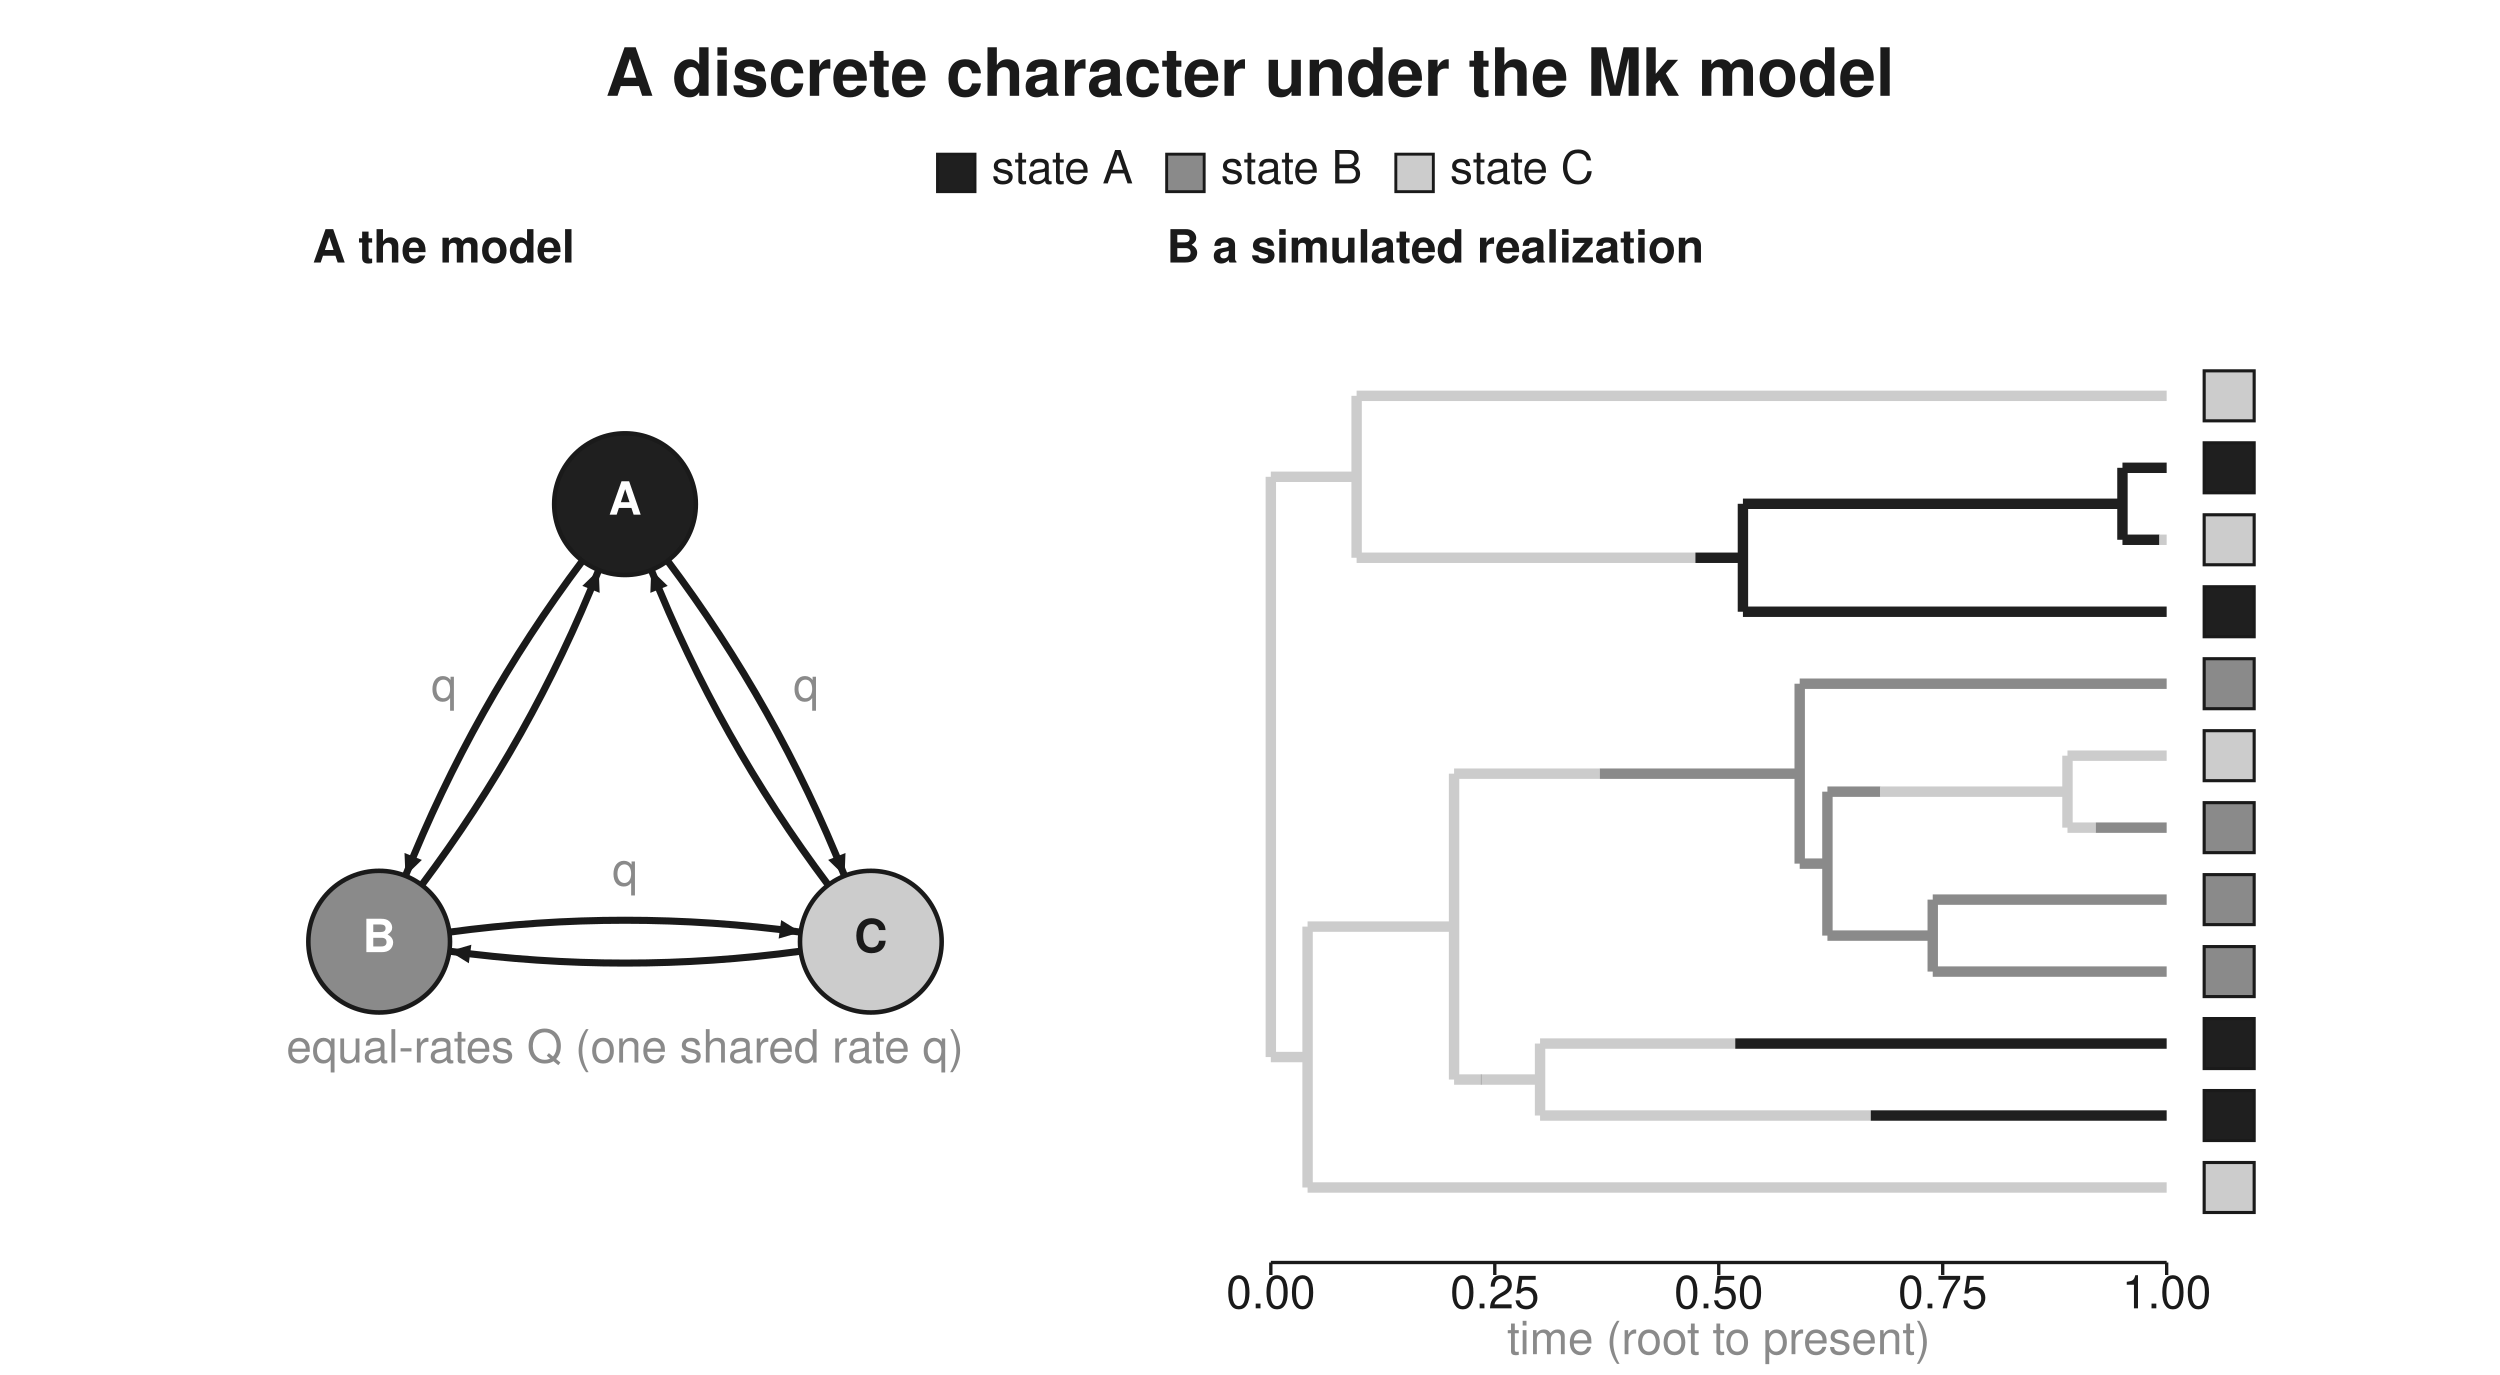
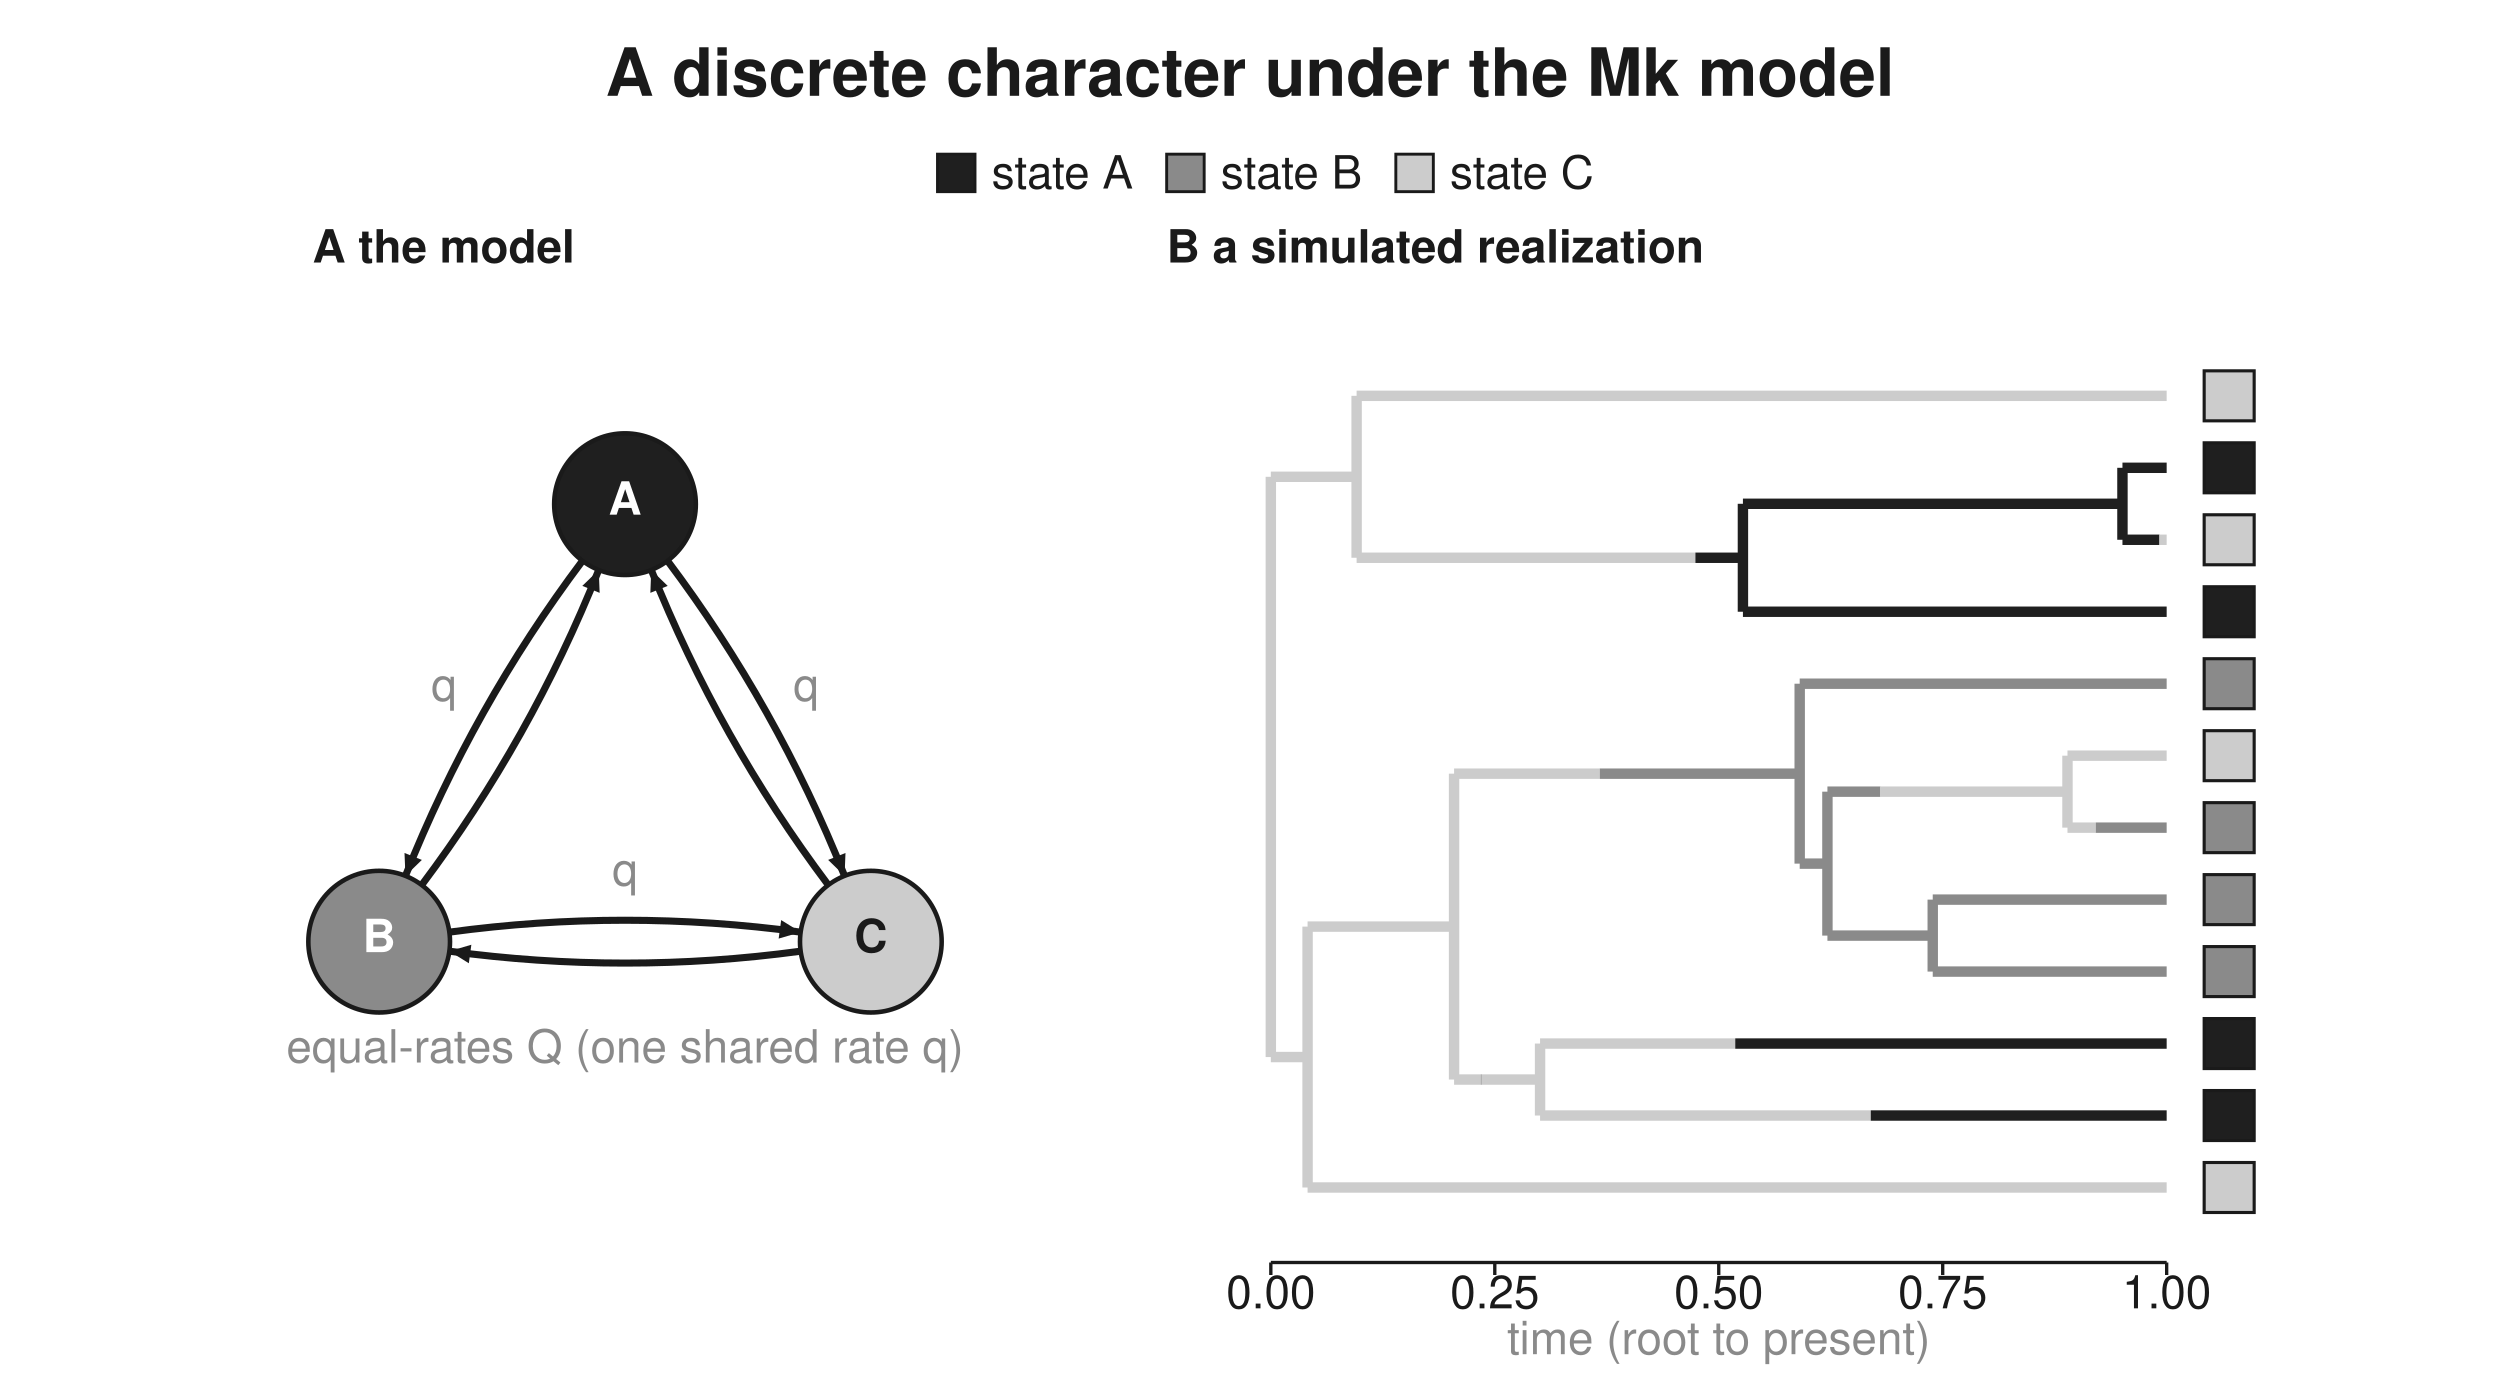
<svg xmlns="http://www.w3.org/2000/svg" width="1200" height="660" viewBox="0 0 1200 660">
  <defs>
</defs>
  <rect x="0" y="0" width="1200" height="660" fill="white" />
  <text x="600.0" y="46" font-size="32" font-family="Helvetica" text-anchor="middle" font-weight="bold" fill="#1a1a1a">A discrete character under the Mk model</text>
  <rect x="450.0" y="74" width="18" height="18" fill="#1f1f1f" stroke="#1a1a1a" stroke-width="1.4" />
-   <text x="476.0" y="83" font-size="22" font-family="Helvetica" text-anchor="start" dominant-baseline="central" fill="#1a1a1a">state A</text>
+   <text x="476.0" y="90.48" font-size="22" font-family="Helvetica" text-anchor="start" fill="#1a1a1a">state A</text>
  <rect x="560.0" y="74" width="18" height="18" fill="#8a8a8a" stroke="#1a1a1a" stroke-width="1.4" />
-   <text x="586.0" y="83" font-size="22" font-family="Helvetica" text-anchor="start" dominant-baseline="central" fill="#1a1a1a">state B</text>
+   <text x="586.0" y="90.48" font-size="22" font-family="Helvetica" text-anchor="start" fill="#1a1a1a">state B</text>
  <rect x="670.0" y="74" width="18" height="18" fill="#cccccc" stroke="#1a1a1a" stroke-width="1.4" />
-   <text x="696.0" y="83" font-size="22" font-family="Helvetica" text-anchor="start" dominant-baseline="central" fill="#1a1a1a">state C</text>
+   <text x="696.0" y="90.48" font-size="22" font-family="Helvetica" text-anchor="start" fill="#1a1a1a">state C</text>
  <text x="150" y="126" font-size="22" font-family="Helvetica" text-anchor="start" fill="#1a1a1a" font-weight="bold">A   the model</text>
  <path d="M279.586,269.19 Q227.051,339.162,194.607,420.424" fill="none" stroke="#1a1a1a" stroke-width="3.4" stroke-linecap="round" />
  <path d="M194.607,420.424 L194.166,409.433 L202.497,412.759 Z" fill="#1a1a1a" />
  <text x="213.102" y="331.324" font-size="22" font-family="Helvetica" text-anchor="middle" dominant-baseline="central" fill="#8a8a8a">q</text>
  <path d="M202.414,424.81 Q254.949,354.838,287.393,273.576" fill="none" stroke="#1a1a1a" stroke-width="3.4" stroke-linecap="round" />
  <path d="M287.393,273.576 L287.834,284.567 L279.503,281.241 Z" fill="#1a1a1a" />
  <path d="M215.692,447.432 Q300.0,436.0,384.308,447.432" fill="none" stroke="#1a1a1a" stroke-width="3.4" stroke-linecap="round" />
  <path d="M384.308,447.432 L373.753,450.527 L374.958,441.637 Z" fill="#1a1a1a" />
  <text x="300.0" y="420.0" font-size="22" font-family="Helvetica" text-anchor="middle" dominant-baseline="central" fill="#8a8a8a">q</text>
  <path d="M384.308,456.568 Q300.0,468.0,215.692,456.568" fill="none" stroke="#1a1a1a" stroke-width="3.4" stroke-linecap="round" />
  <path d="M215.692,456.568 L226.247,453.473 L225.042,462.363 Z" fill="#1a1a1a" />
  <path d="M320.414,269.19 Q372.949,339.162,405.393,420.424" fill="none" stroke="#1a1a1a" stroke-width="3.4" stroke-linecap="round" />
  <path d="M405.393,420.424 L397.503,412.759 L405.834,409.433 Z" fill="#1a1a1a" />
  <text x="386.898" y="331.324" font-size="22" font-family="Helvetica" text-anchor="middle" dominant-baseline="central" fill="#8a8a8a">q</text>
  <path d="M397.586,424.81 Q345.051,354.838,312.607,273.576" fill="none" stroke="#1a1a1a" stroke-width="3.4" stroke-linecap="round" />
  <path d="M312.607,273.576 L320.497,281.241 L312.166,284.567 Z" fill="#1a1a1a" />
  <circle cx="300" cy="242" r="34" fill="#1f1f1f" stroke="#1a1a1a" stroke-width="2.2" />
  <text x="300" y="242" font-size="22" font-family="Helvetica" text-anchor="middle" dominant-baseline="central" font-weight="bold" fill="white">A</text>
  <circle cx="182" cy="452" r="34" fill="#8a8a8a" stroke="#1a1a1a" stroke-width="2.2" />
  <text x="182" y="452" font-size="22" font-family="Helvetica" text-anchor="middle" dominant-baseline="central" font-weight="bold" fill="white">B</text>
  <circle cx="418" cy="452" r="34" fill="#cccccc" stroke="#1a1a1a" stroke-width="2.2" />
  <text x="418" y="452" font-size="22" font-family="Helvetica" text-anchor="middle" dominant-baseline="central" font-weight="bold" fill="#1a1a1a">C</text>
  <text x="300" y="510" font-size="22" font-family="Helvetica" text-anchor="middle" fill="#8a8a8a">equal-rates Q (one shared rate q)</text>
  <text x="560" y="126" font-size="22" font-family="Helvetica" text-anchor="start" fill="#1a1a1a" font-weight="bold">B   a simulated realization</text>
  <path d="M610.0,228.864 L651.177,228.864" stroke="#cccccc" stroke-width="5.0" stroke-linecap="butt" />
  <path d="M610.0,507.386 L627.638,507.386" stroke="#cccccc" stroke-width="5.0" stroke-linecap="butt" />
  <path d="M651.177,190.0 L1040.0,190.0" stroke="#cccccc" stroke-width="5.0" stroke-linecap="butt" />
  <path d="M651.177,267.727 L813.787,267.727" stroke="#cccccc" stroke-width="5.0" stroke-linecap="butt" />
  <path d="M813.787,267.727 L836.604,267.727" stroke="#1f1f1f" stroke-width="5.0" stroke-linecap="butt" />
  <path d="M627.638,444.773 L697.956,444.773" stroke="#cccccc" stroke-width="5.0" stroke-linecap="butt" />
  <path d="M627.638,570.0 L1040.0,570.0" stroke="#cccccc" stroke-width="5.0" stroke-linecap="butt" />
  <path d="M836.604,241.818 L1018.777,241.818" stroke="#1f1f1f" stroke-width="5.0" stroke-linecap="butt" />
  <path d="M836.604,293.636 L1040.0,293.636" stroke="#1f1f1f" stroke-width="5.0" stroke-linecap="butt" />
  <path d="M697.956,371.364 L767.893,371.364" stroke="#cccccc" stroke-width="5.0" stroke-linecap="butt" />
  <path d="M767.893,371.364 L863.855,371.364" stroke="#8a8a8a" stroke-width="5.0" stroke-linecap="butt" />
  <path d="M697.956,518.182 L710.786,518.182" stroke="#cccccc" stroke-width="5.0" stroke-linecap="butt" />
  <path d="M710.786,518.182 L711.235,518.182" stroke="#8a8a8a" stroke-width="5.0" stroke-linecap="butt" />
  <path d="M711.235,518.182 L739.232,518.182" stroke="#cccccc" stroke-width="5.0" stroke-linecap="butt" />
  <path d="M1018.777,224.545 L1040.0,224.545" stroke="#1f1f1f" stroke-width="5.0" stroke-linecap="butt" />
  <path d="M1018.777,259.091 L1036.537,259.091" stroke="#1f1f1f" stroke-width="5.0" stroke-linecap="butt" />
  <path d="M1036.537,259.091 L1040.0,259.091" stroke="#cccccc" stroke-width="5.0" stroke-linecap="butt" />
  <path d="M863.855,328.182 L1040.0,328.182" stroke="#8a8a8a" stroke-width="5.0" stroke-linecap="butt" />
  <path d="M863.855,414.545 L877.162,414.545" stroke="#8a8a8a" stroke-width="5.0" stroke-linecap="butt" />
  <path d="M739.232,500.909 L832.916,500.909" stroke="#cccccc" stroke-width="5.0" stroke-linecap="butt" />
  <path d="M832.916,500.909 L1040.0,500.909" stroke="#1f1f1f" stroke-width="5.0" stroke-linecap="butt" />
  <path d="M739.232,535.455 L897.96,535.455" stroke="#cccccc" stroke-width="5.0" stroke-linecap="butt" />
  <path d="M897.96,535.455 L1040.0,535.455" stroke="#1f1f1f" stroke-width="5.0" stroke-linecap="butt" />
  <path d="M877.162,380.0 L902.609,380.0" stroke="#8a8a8a" stroke-width="5.0" stroke-linecap="butt" />
  <path d="M902.609,380.0 L992.39,380.0" stroke="#cccccc" stroke-width="5.0" stroke-linecap="butt" />
  <path d="M877.162,449.091 L927.715,449.091" stroke="#8a8a8a" stroke-width="5.0" stroke-linecap="butt" />
  <path d="M992.39,362.727 L1040.0,362.727" stroke="#cccccc" stroke-width="5.0" stroke-linecap="butt" />
  <path d="M992.39,397.273 L1005.96,397.273" stroke="#cccccc" stroke-width="5.0" stroke-linecap="butt" />
  <path d="M1005.96,397.273 L1040.0,397.273" stroke="#8a8a8a" stroke-width="5.0" stroke-linecap="butt" />
  <path d="M927.715,431.818 L1040.0,431.818" stroke="#8a8a8a" stroke-width="5.0" stroke-linecap="butt" />
  <path d="M927.715,466.364 L1040.0,466.364" stroke="#8a8a8a" stroke-width="5.0" stroke-linecap="butt" />
  <path d="M1018.777,224.545 L1018.777,259.091" stroke="#1f1f1f" stroke-width="5.0" />
  <path d="M836.604,241.818 L836.604,293.636" stroke="#1f1f1f" stroke-width="5.0" />
  <path d="M651.177,190.0 L651.177,267.727" stroke="#cccccc" stroke-width="5.0" />
  <path d="M992.39,362.727 L992.39,397.273" stroke="#cccccc" stroke-width="5.0" />
  <path d="M927.715,431.818 L927.715,466.364" stroke="#8a8a8a" stroke-width="5.0" />
  <path d="M877.162,380.0 L877.162,449.091" stroke="#8a8a8a" stroke-width="5.0" />
  <path d="M863.855,328.182 L863.855,414.545" stroke="#8a8a8a" stroke-width="5.0" />
  <path d="M739.232,500.909 L739.232,535.455" stroke="#cccccc" stroke-width="5.0" />
  <path d="M697.956,371.364 L697.956,518.182" stroke="#cccccc" stroke-width="5.0" />
  <path d="M627.638,444.773 L627.638,570.0" stroke="#cccccc" stroke-width="5.0" />
  <path d="M610.0,228.864 L610.0,507.386" stroke="#cccccc" stroke-width="5.0" />
  <rect x="1058" y="178.0" width="24" height="24" fill="#cccccc" stroke="#1a1a1a" stroke-width="1.5" />
  <rect x="1058" y="212.545" width="24" height="24" fill="#1f1f1f" stroke="#1a1a1a" stroke-width="1.5" />
  <rect x="1058" y="247.091" width="24" height="24" fill="#cccccc" stroke="#1a1a1a" stroke-width="1.5" />
  <rect x="1058" y="281.636" width="24" height="24" fill="#1f1f1f" stroke="#1a1a1a" stroke-width="1.5" />
  <rect x="1058" y="316.182" width="24" height="24" fill="#8a8a8a" stroke="#1a1a1a" stroke-width="1.5" />
  <rect x="1058" y="350.727" width="24" height="24" fill="#cccccc" stroke="#1a1a1a" stroke-width="1.5" />
  <rect x="1058" y="385.273" width="24" height="24" fill="#8a8a8a" stroke="#1a1a1a" stroke-width="1.5" />
  <rect x="1058" y="419.818" width="24" height="24" fill="#8a8a8a" stroke="#1a1a1a" stroke-width="1.5" />
  <rect x="1058" y="454.364" width="24" height="24" fill="#8a8a8a" stroke="#1a1a1a" stroke-width="1.5" />
  <rect x="1058" y="488.909" width="24" height="24" fill="#1f1f1f" stroke="#1a1a1a" stroke-width="1.5" />
  <rect x="1058" y="523.455" width="24" height="24" fill="#1f1f1f" stroke="#1a1a1a" stroke-width="1.5" />
  <rect x="1058" y="558.0" width="24" height="24" fill="#cccccc" stroke="#1a1a1a" stroke-width="1.5" />
  <path d="M610.0,606 L1040.0,606" stroke="#1a1a1a" stroke-width="1.6" />
  <path d="M610.0,606 L610.0,612" stroke="#1a1a1a" stroke-width="1.6" />
  <text x="610.0" y="628" font-size="22" font-family="Helvetica" text-anchor="middle" fill="#1a1a1a">0.00</text>
  <path d="M717.5,606 L717.5,612" stroke="#1a1a1a" stroke-width="1.6" />
  <text x="717.5" y="628" font-size="22" font-family="Helvetica" text-anchor="middle" fill="#1a1a1a">0.25</text>
  <path d="M825.0,606 L825.0,612" stroke="#1a1a1a" stroke-width="1.6" />
  <text x="825.0" y="628" font-size="22" font-family="Helvetica" text-anchor="middle" fill="#1a1a1a">0.50</text>
  <path d="M932.5,606 L932.5,612" stroke="#1a1a1a" stroke-width="1.6" />
  <text x="932.5" y="628" font-size="22" font-family="Helvetica" text-anchor="middle" fill="#1a1a1a">0.75</text>
  <path d="M1040.0,606 L1040.0,612" stroke="#1a1a1a" stroke-width="1.6" />
  <text x="1040.0" y="628" font-size="22" font-family="Helvetica" text-anchor="middle" fill="#1a1a1a">1.00</text>
  <text x="825.0" y="650" font-size="22" font-family="Helvetica" text-anchor="middle" fill="#8a8a8a">time (root to present)</text>
</svg>
